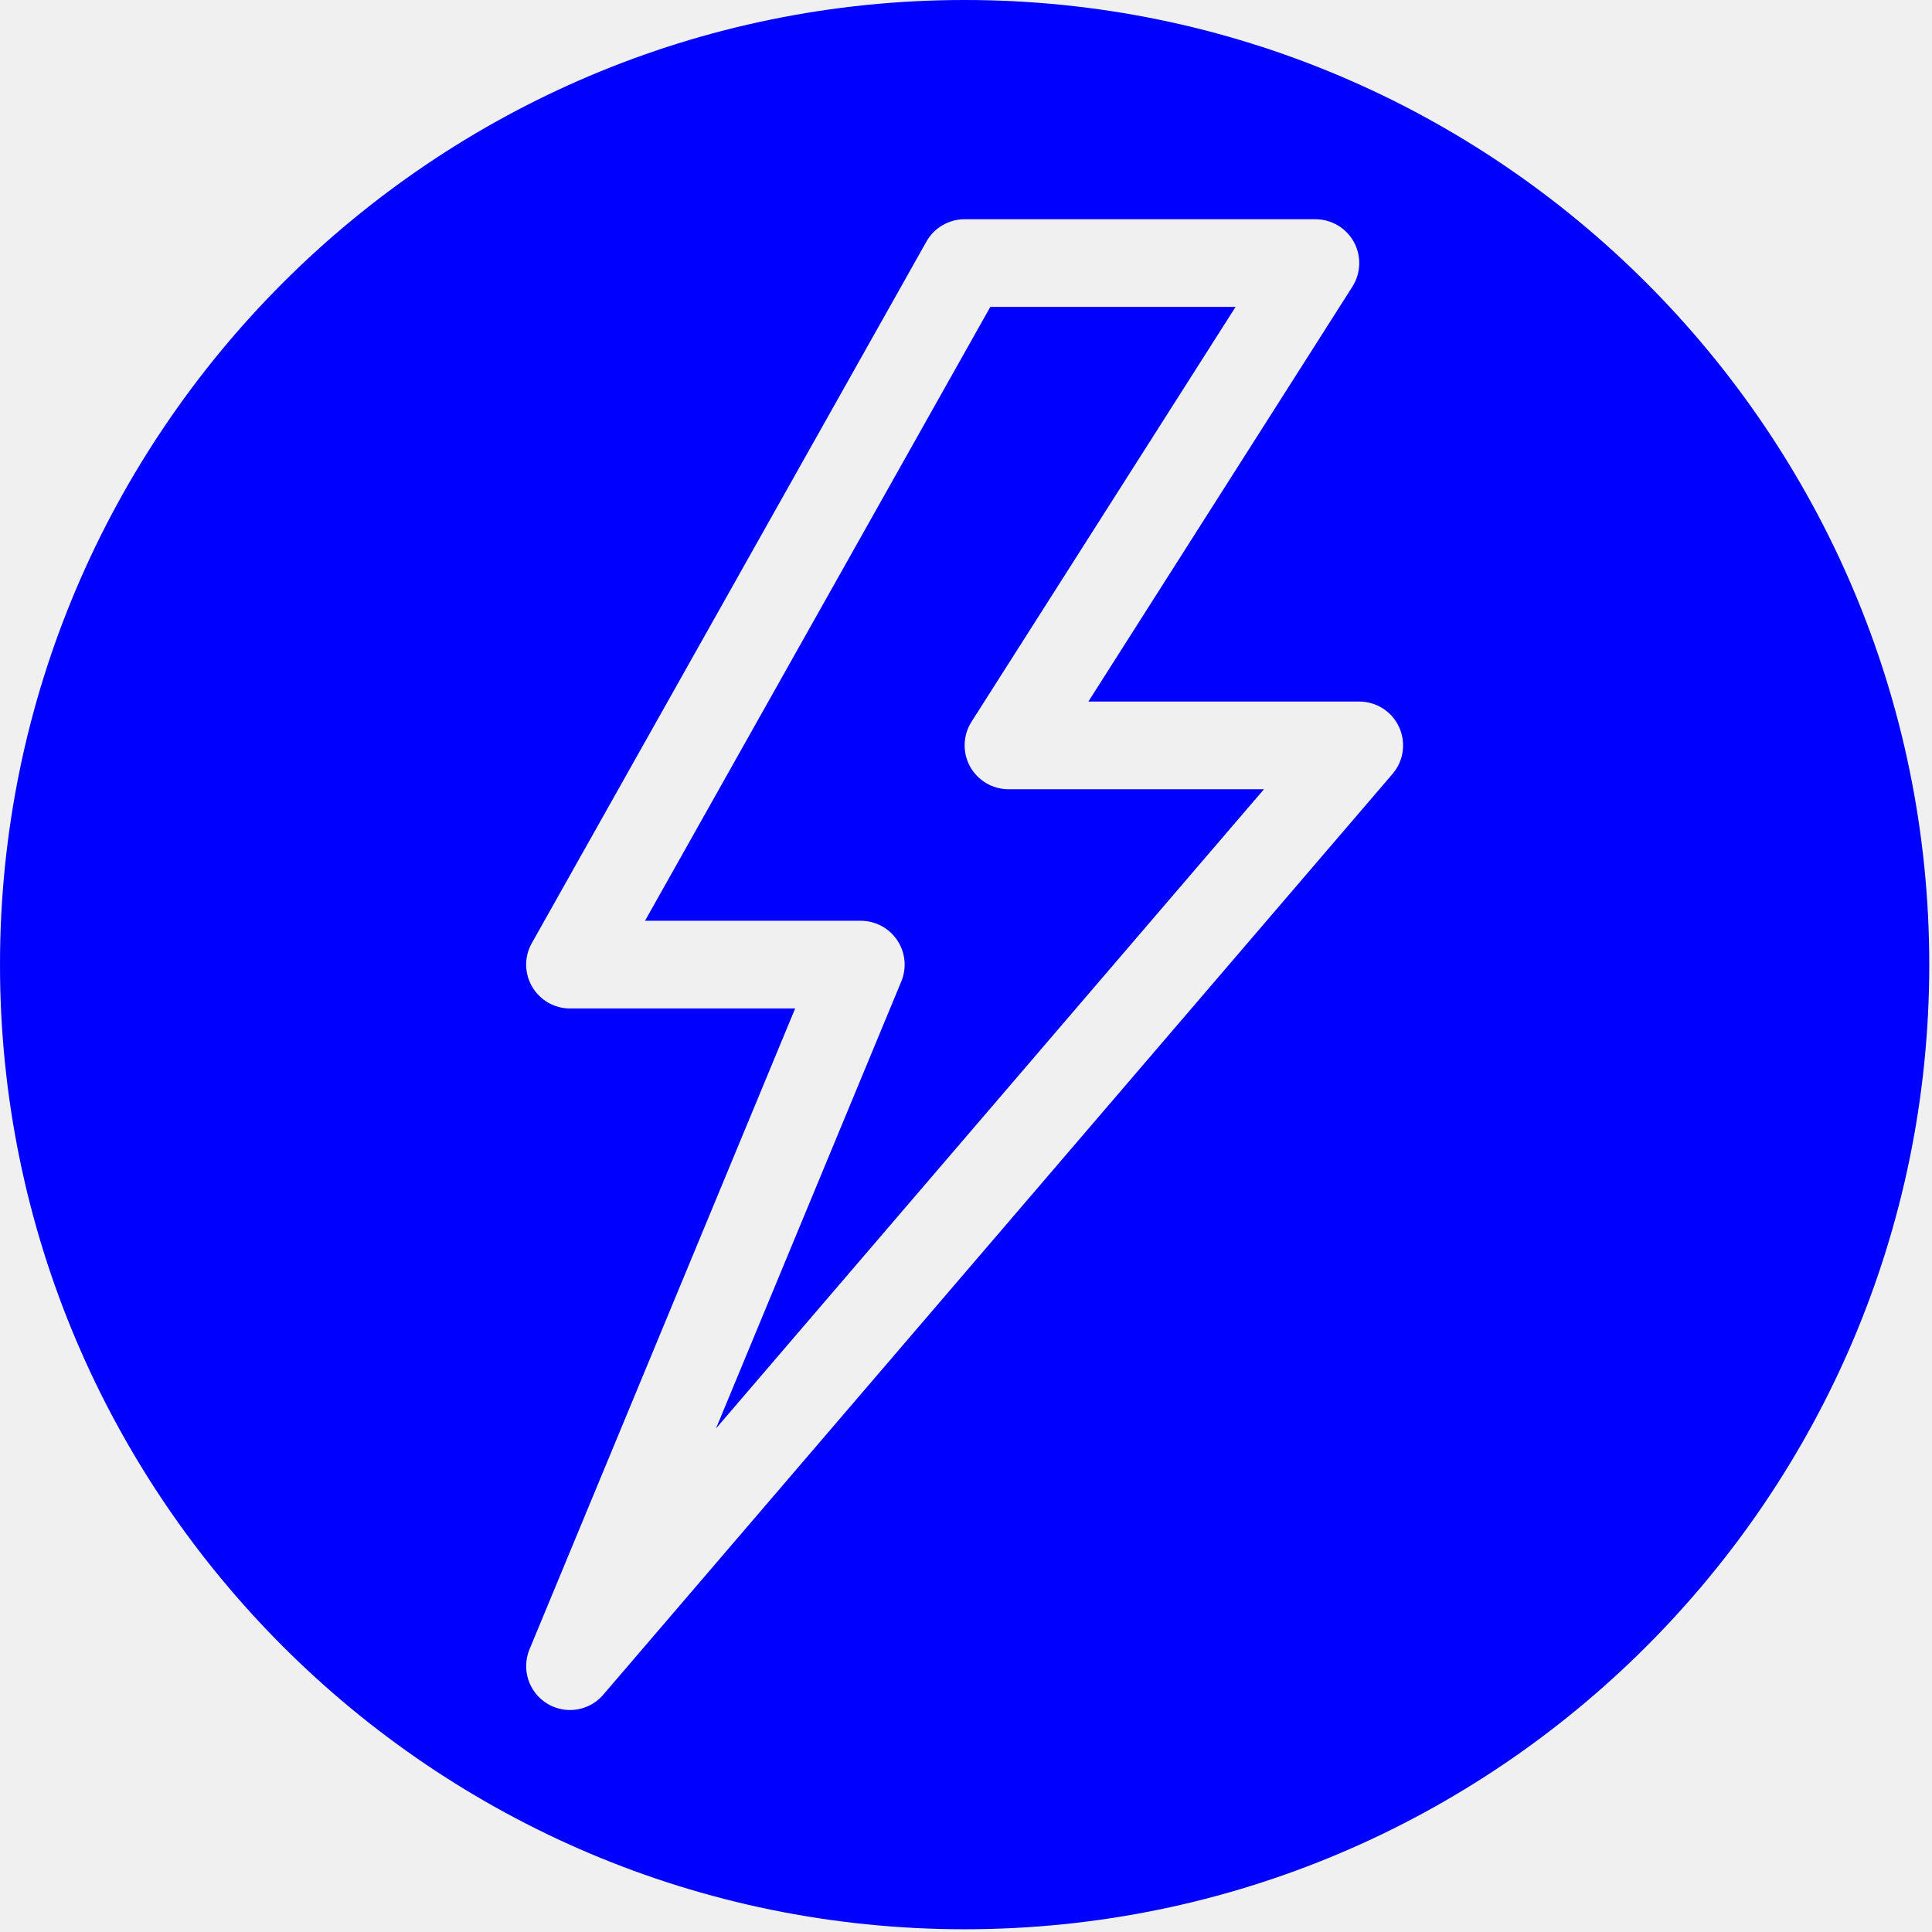
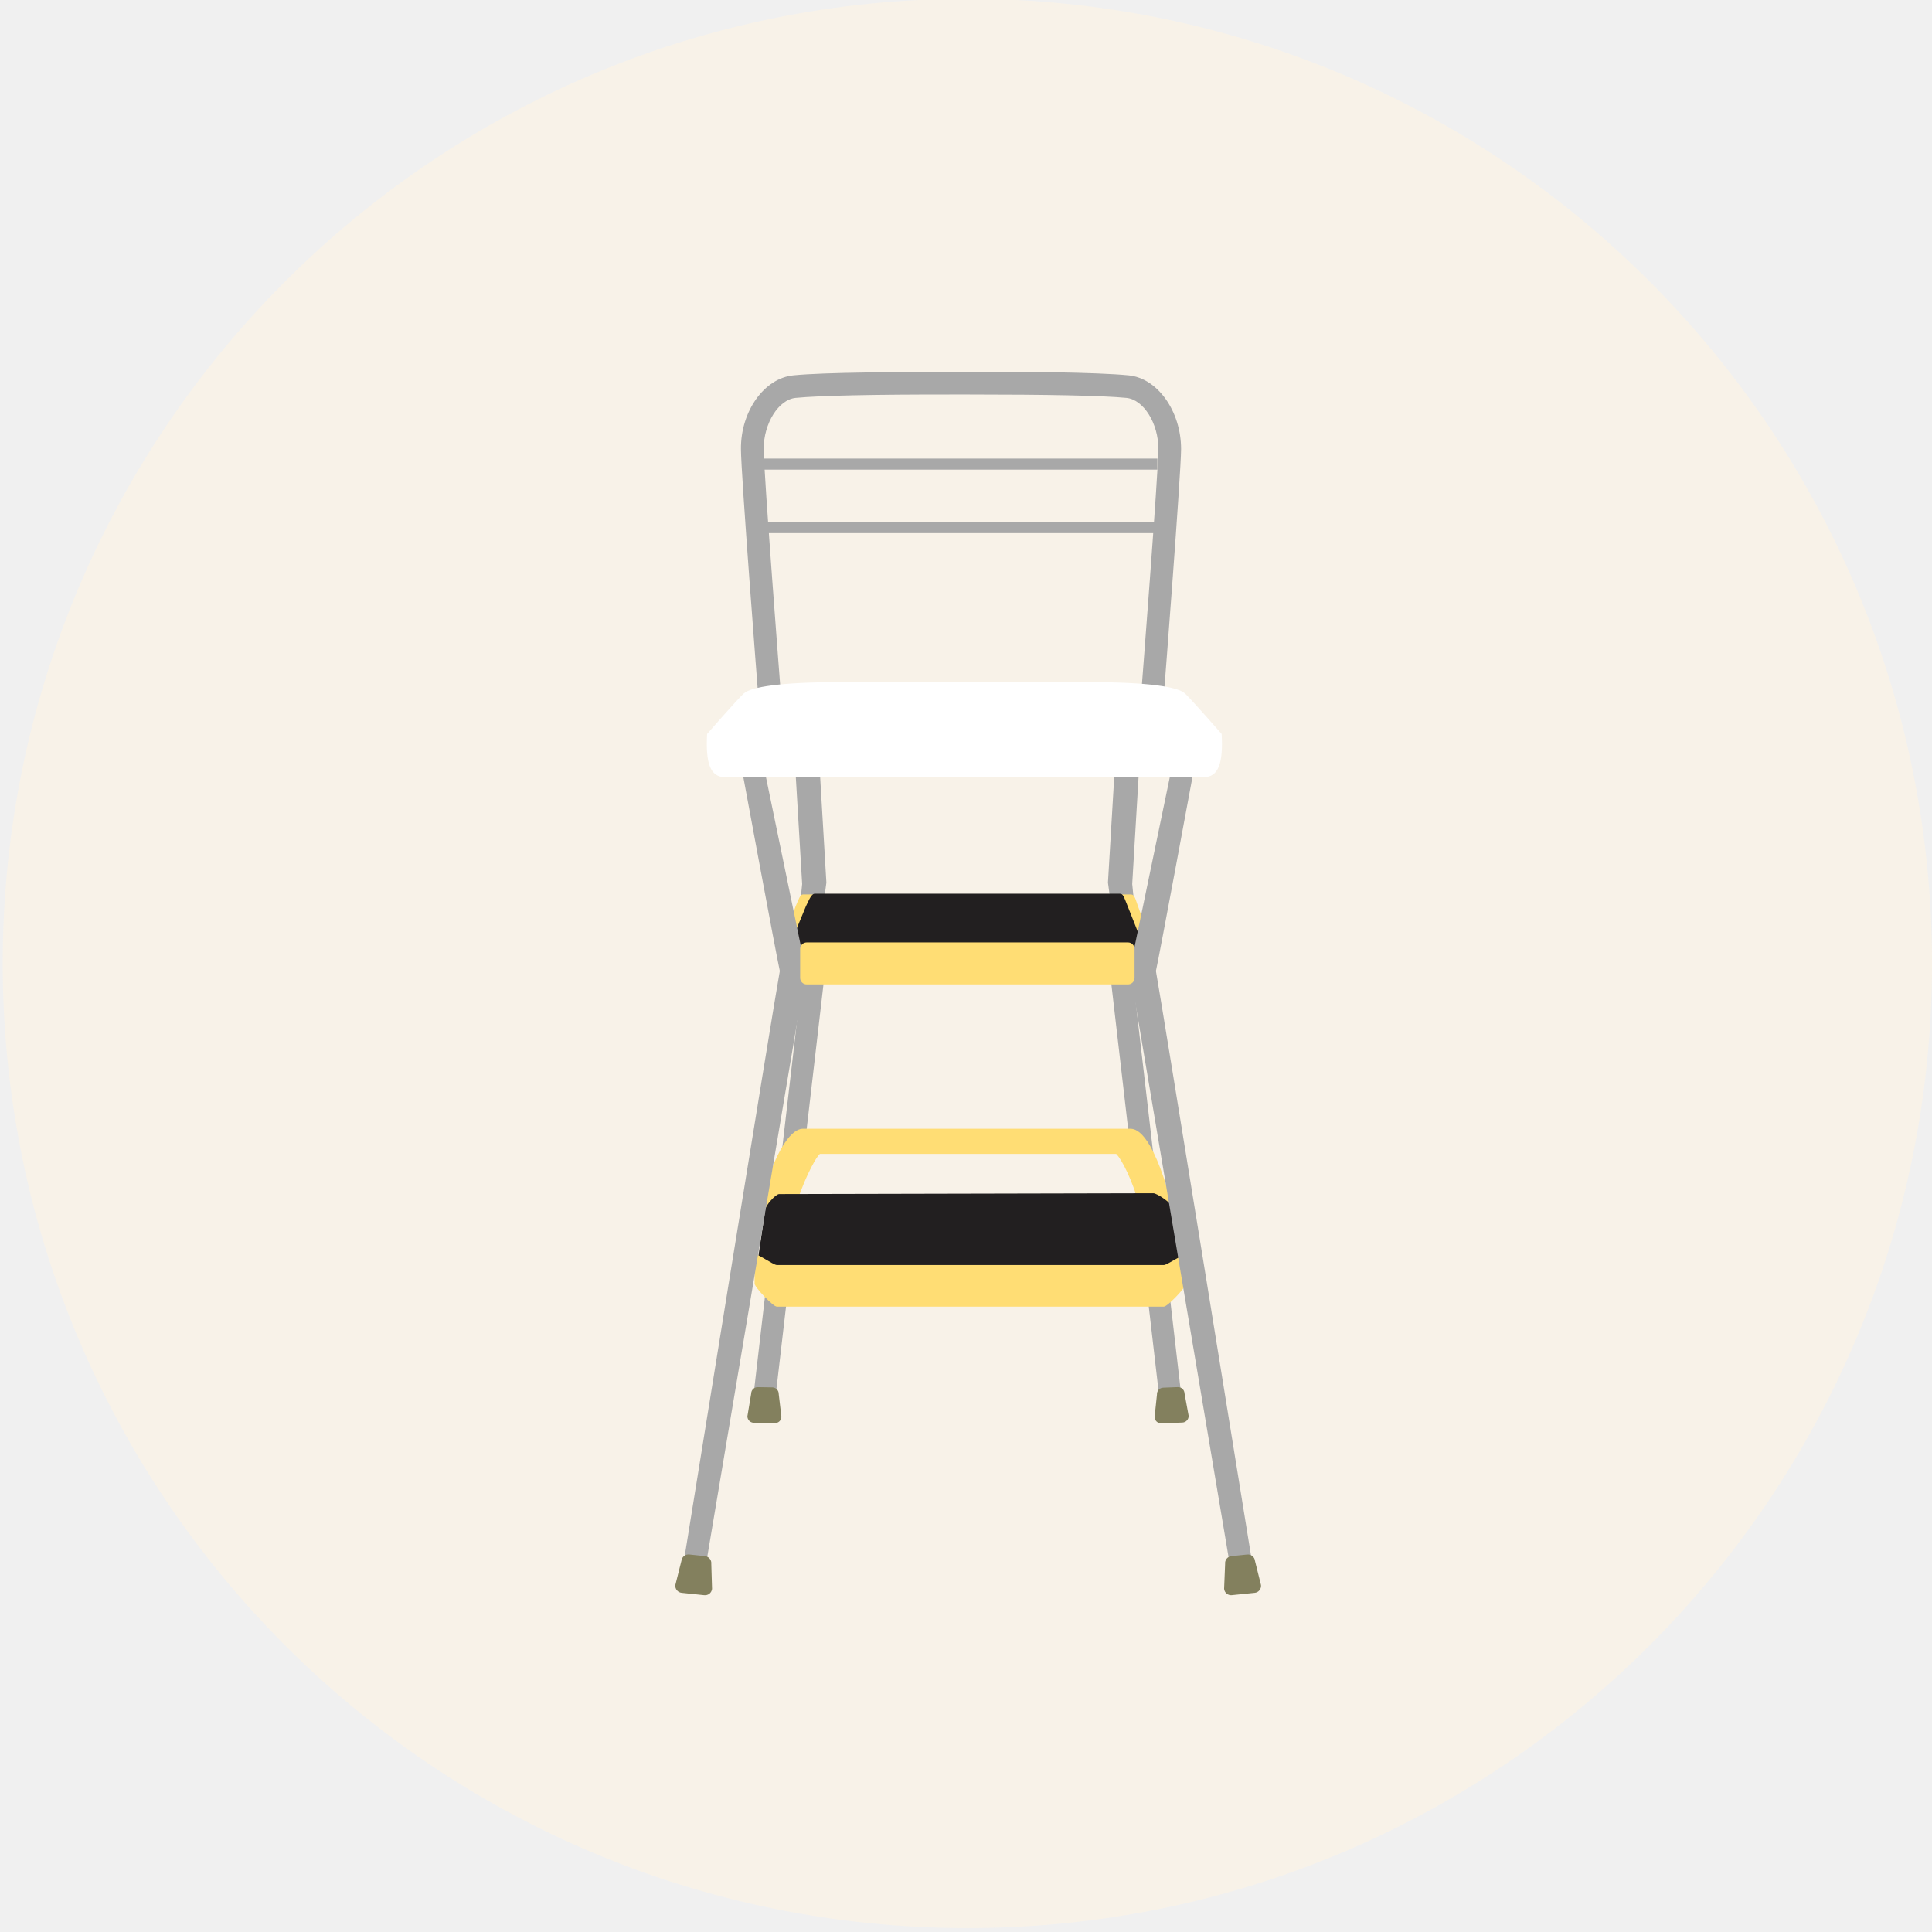
- <svg xmlns="http://www.w3.org/2000/svg" fill-rule="evenodd" stroke-linejoin="round" stroke-miterlimit="1.414" clip-rule="evenodd" viewBox="0 0 376 376">
-   <path fill="none" d="M0 0h375.467v375.467H0z" />
-   <clipPath id="a">
-     <path d="M0 0h375.467v375.467H0z" />
-   </clipPath>
-   <g fill="#00f" fill-rule="nonzero" clip-path="url(#a)">
-     <path d="M188.785 149.171c-1.494-2.73-1.391-6.058.281-8.695l51.397-80.743h-47.736L125.528 179.2h42.001c2.85 0 5.504 1.425 7.091 3.789 1.579 2.372 1.886 5.376.794 8.004l-36.07 87.014L245.985 153.6H196.27c-3.116 0-5.983-1.707-7.485-4.429z" />
-     <path d="M187.733 0C84.216 0 0 84.216 0 187.733c0 103.509 84.216 187.734 187.733 187.734 103.518 0 187.734-84.224 187.734-187.734C375.466 84.216 291.25 0 187.733 0zm83.277 150.613l-153.6 179.199c-1.665 1.955-4.062 2.987-6.486 2.987-1.519 0-3.072-.409-4.454-1.262-3.575-2.201-5.026-6.665-3.422-10.539l51.704-124.732h-43.819c-3.029 0-5.828-1.612-7.364-4.232-1.536-2.611-1.562-5.845-.068-8.49l76.8-136.533c1.51-2.679 4.352-4.344 7.432-4.344h68.268c3.115 0 5.982 1.698 7.483 4.421 1.494 2.731 1.391 6.058-.281 8.695l-51.388 80.751h52.719c3.337 0 6.358 1.937 7.748 4.967 1.39 3.019.904 6.587-1.272 9.112z" />
-   </g>
+ <svg xmlns="http://www.w3.org/2000/svg" id="Layer_1" data-name="Layer 1" viewBox="0 0 512 512">
+   <defs>
+     <style>.cls-1{fill:#f8f2e8;}.cls-2{fill:#a8a8a8;}.cls-3{fill:#ffdd74;}.cls-4{fill:#221f20;}.cls-5{fill:#fff;}.cls-6{fill:#83805e;}</style>
+   </defs>
+   <circle class="cls-1" cx="256.36" cy="255.32" r="255.64" />
+   <rect class="cls-2" x="150.43" y="312.02" width="117.14" height="5.85" transform="translate(-127.97 486.19) rotate(-83.37)" />
+   <polygon class="cls-2" points="212.58 234.29 210.77 203.77 217.2 203.39 219 233.91 218.15 240.22 211.96 240.44 212.58 234.29" />
+   <polygon class="cls-2" points="307.59 373.46 313.4 372.79 299.91 256.43 294.09 257.1 307.59 373.46" />
+   <polygon class="cls-2" points="300.05 234.29 301.86 203.77 295.43 203.39 293.62 233.91 294.48 240.22 300.67 240.44 300.05 234.29" />
+   <path class="cls-3" d="M299.37,299.13H212.78c-1.39,0-6.17,1.12-11.54,20.57l9.17,1.42c2-7.1,5.37-13.92,6.86-15.32H295.8c1.49,1.4,4.37,7.11,6.33,14.22l8.25-1.42C305,299.13,300.76,299.13,299.37,299.13Z" />
+   <path class="cls-3" d="M304.88,249.16c0,1.73-.85,3.12-1.91,3.12h-93.5c-1.06,0-1.91-1.39-1.91-3.12l3.3-9c.81-1.86,1.19-3.12,1.9-3.12h86.92c1.06,0,1.25,1.34,1.9,3.12Z" />
+   <path class="cls-4" d="M304,253.14a1.5,1.5,0,0,1-1.51,1.5H209.72a1.51,1.51,0,0,1-1.51-1.5l5.38-13c.46-.82,1.31-3.29,2.3-3.29h80.89c.84,0,1,.62,2.06,3.29Z" />
+   <path class="cls-4" d="M313.45,335a1.76,1.76,0,0,1-1.75,1.77H202.42a1.76,1.76,0,0,1-1.75-1.77l2.14-14.45c0-1,2.72-4.11,3.68-4.11l99.16-.22c1,0,4.94,2.69,4.94,3.66Z" />
+   <path class="cls-3" d="M314.17,340.35c0,.94-4.79,5.92-5.72,5.92H205.85c-.95,0-5.87-5.14-5.87-6.09v-7.61c0-.94,4.92,2.67,5.87,2.67h102.6c.93,0,5.72-3.45,5.72-2.5Z" />
+   <path class="cls-2" d="M213.15,255.15,203,206h-6s8.74,47.29,9.66,51.32C205.2,265,181,415.14,181,415.14h6l26.19-155.81a4,4,0,0,0,0-2.09A4,4,0,0,0,213.15,255.15Z" />
+   <path class="cls-2" d="M299.79,255.15,310,206h6s-8.75,47.29-9.67,51.32C307.74,265,332,415.14,332,415.14h-6L299.79,259.33a3.88,3.88,0,0,1,0-2.09A3.89,3.89,0,0,1,299.79,255.15Z" />
+   <path class="cls-3" d="M300.67,259.15a1.73,1.73,0,0,1-1.75,1.73H213.78a1.73,1.73,0,0,1-1.73-1.73v-7.66a1.73,1.73,0,0,1,1.73-1.74h85.14a1.74,1.74,0,0,1,1.75,1.74Z" />
+   <path class="cls-2" d="M299.08,99.47c-8.5-.83-28.48-1-44.53-.94s-35.84.11-44.28.94c-7.71.74-14,9.51-13.91,19.54,0,6.53,4.36,62.62,4.55,65l6-.46c-.05-.59-4.51-58.25-4.53-64.57,0-6.77,3.94-13.1,8.48-13.53,6.29-.62,21-.92,41.68-.9h4.28c20.68,0,35.4.28,41.69.9,4.54.43,8.5,6.76,8.47,13.53,0,6.32-4.48,64-4.53,64.57l6,.46c.19-2.38,4.53-58.47,4.55-65C313,109,306.78,100.21,299.08,99.47Z" />
+   <rect class="cls-2" x="200.27" y="121.53" width="106.45" height="2.93" />
+   <rect class="cls-2" x="200.27" y="138.35" width="106.45" height="2.93" />
+   <path class="cls-5" d="M255.65,180.77H222.59c-15.89,0-23.6,1.29-25.47,3s-9.73,10.74-9.73,10.74c-.43,7.73.85,11.44,4.72,11.44,6.44,0,118,.07,126.92,0,3.87,0,5.16-3.71,4.72-11.44,0,0-7.87-9-9.72-10.74s-9.59-3-25.48-3H255.5" />
+   <path class="cls-6" d="M188.7,421.07a1.87,1.87,0,0,1-2.06,1.67l-6-.63a1.87,1.87,0,0,1-1.67-2.05l1.61-6.42a1.89,1.89,0,0,1,2.06-1.69l4.19.44a1.88,1.88,0,0,1,1.67,2.07Z" />
+   <path class="cls-6" d="M334.18,420.06a1.86,1.86,0,0,1-1.66,2.05l-6.07.62a1.86,1.86,0,0,1-2.05-1.68l.27-6.61a1.87,1.87,0,0,1,1.67-2.05l4.19-.43a1.87,1.87,0,0,1,2.05,1.68Z" />
+   <path class="cls-6" d="M315,375.19a1.73,1.73,0,0,1-1.66,1.8l-5.58.21a1.72,1.72,0,0,1-1.78-1.66l.63-6a1.71,1.71,0,0,1,1.65-1.79l3.86-.15a1.72,1.72,0,0,1,1.79,1.66Z" />
+   <path class="cls-6" d="M207.08,375.46a1.7,1.7,0,0,1-1.74,1.68l-5.59-.09a1.72,1.72,0,0,1-1.68-1.74l1-6a1.72,1.72,0,0,1,1.74-1.7l3.87.06a1.72,1.72,0,0,1,1.69,1.75Z" />
</svg>
